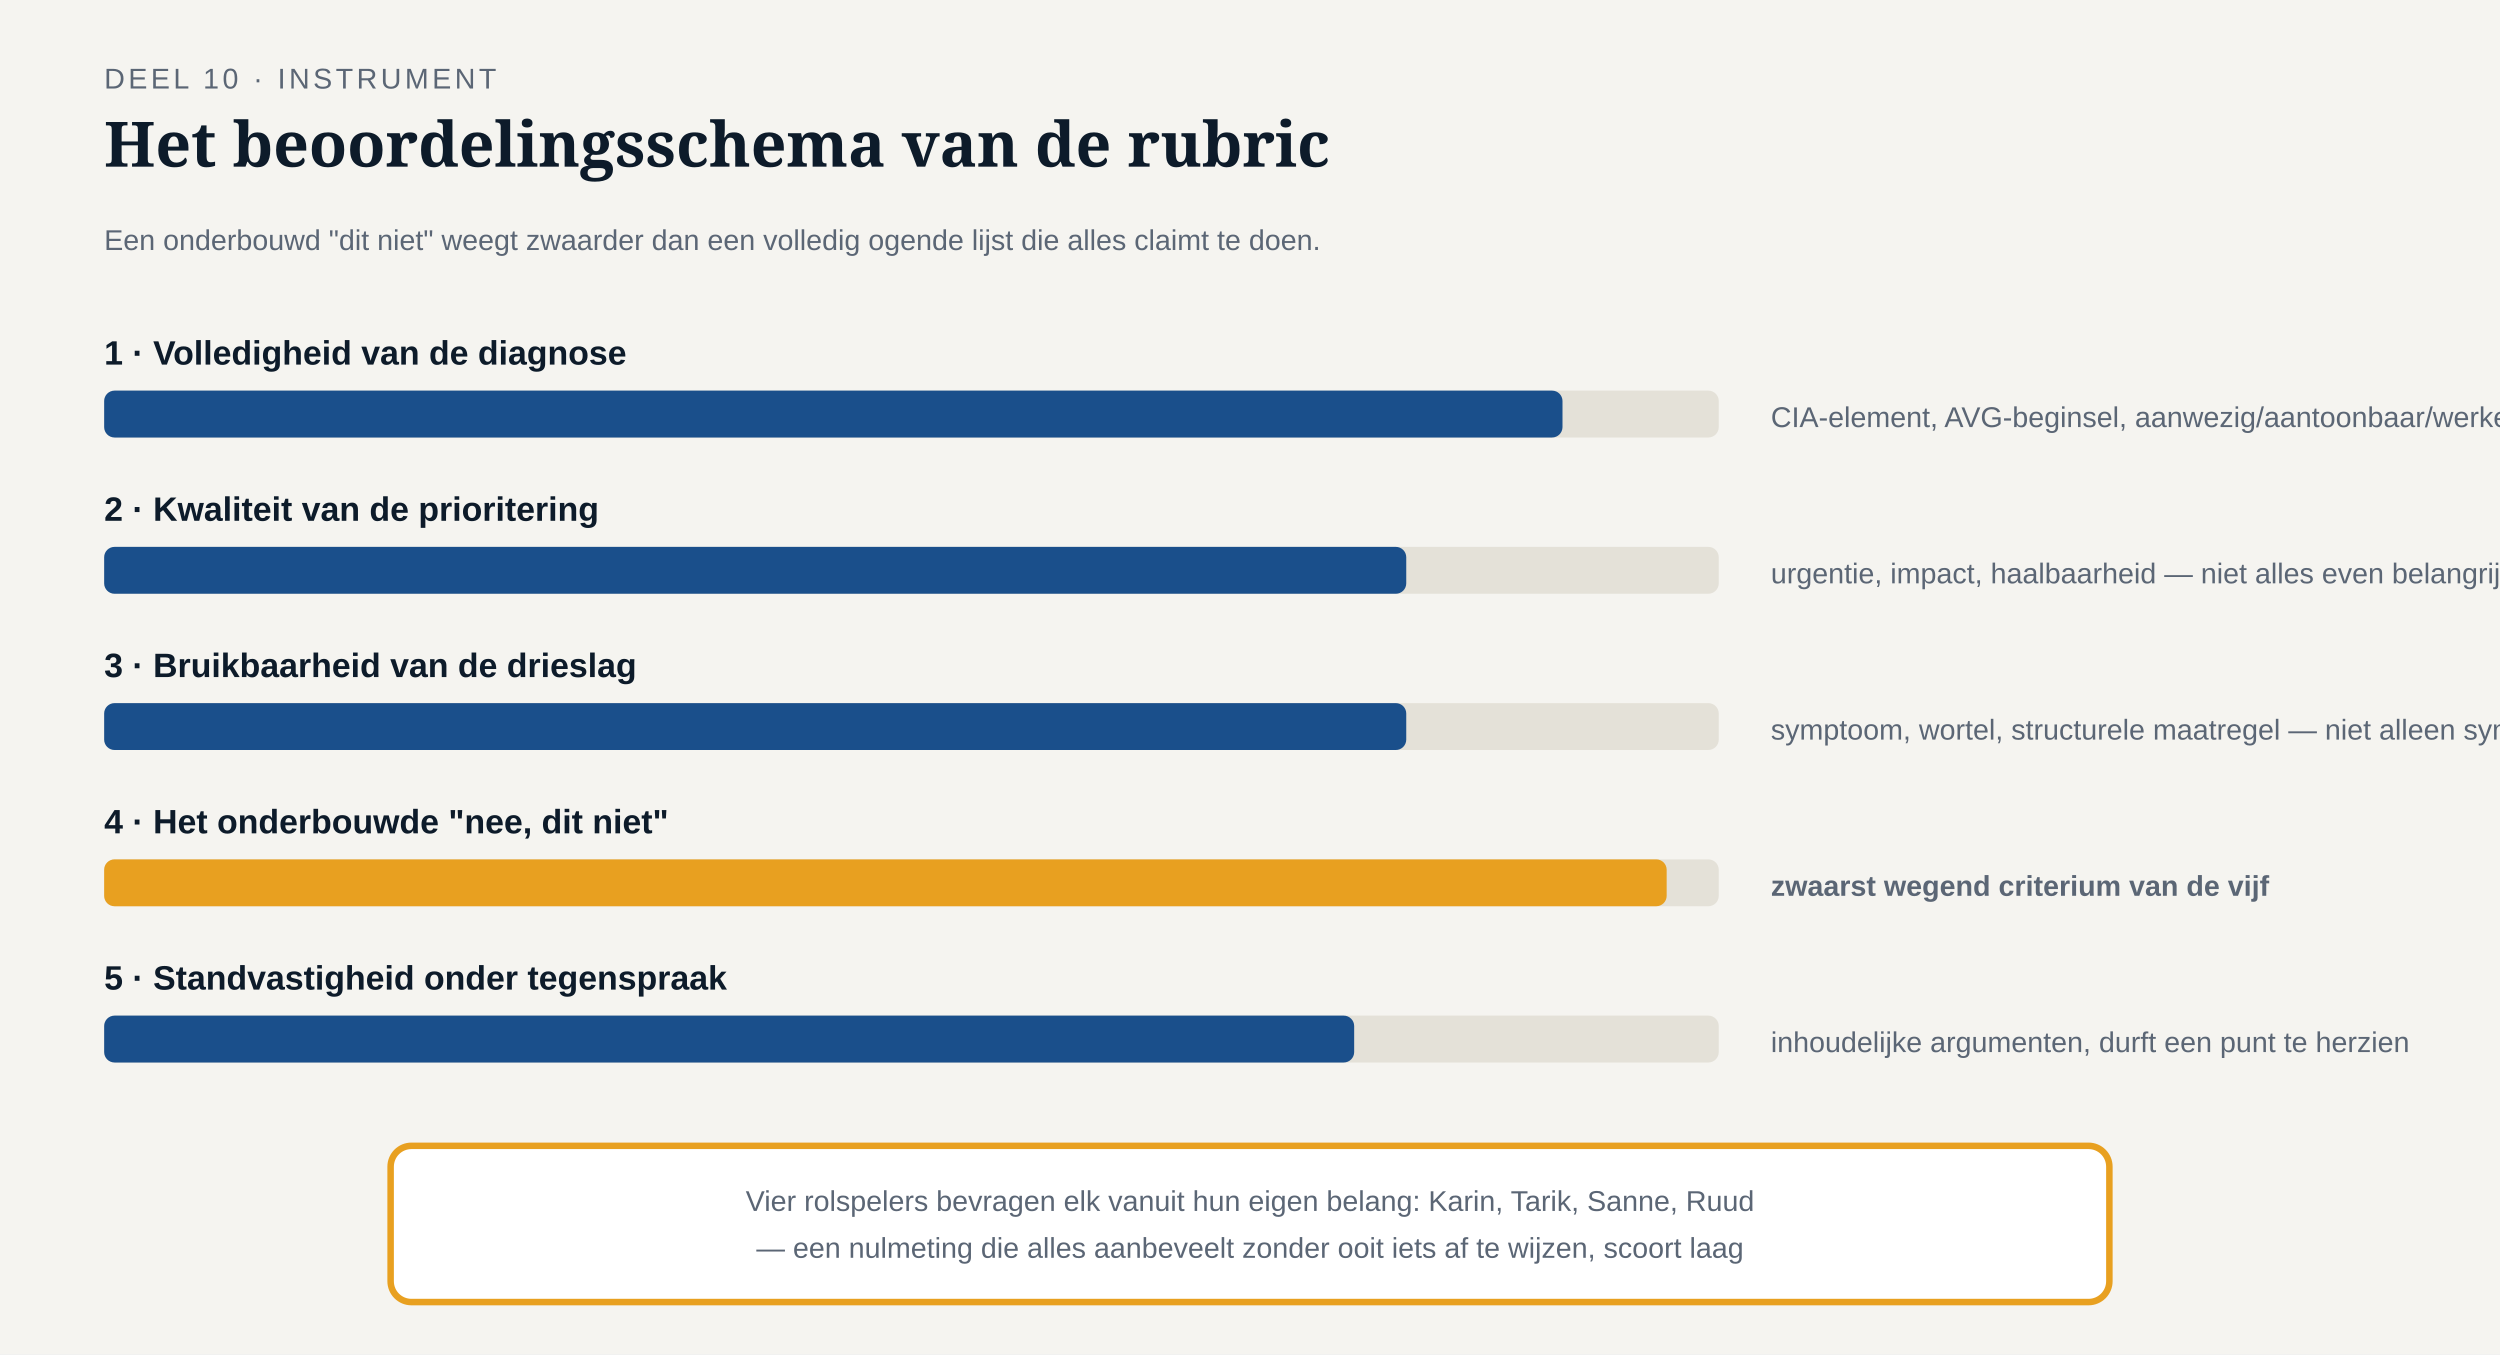
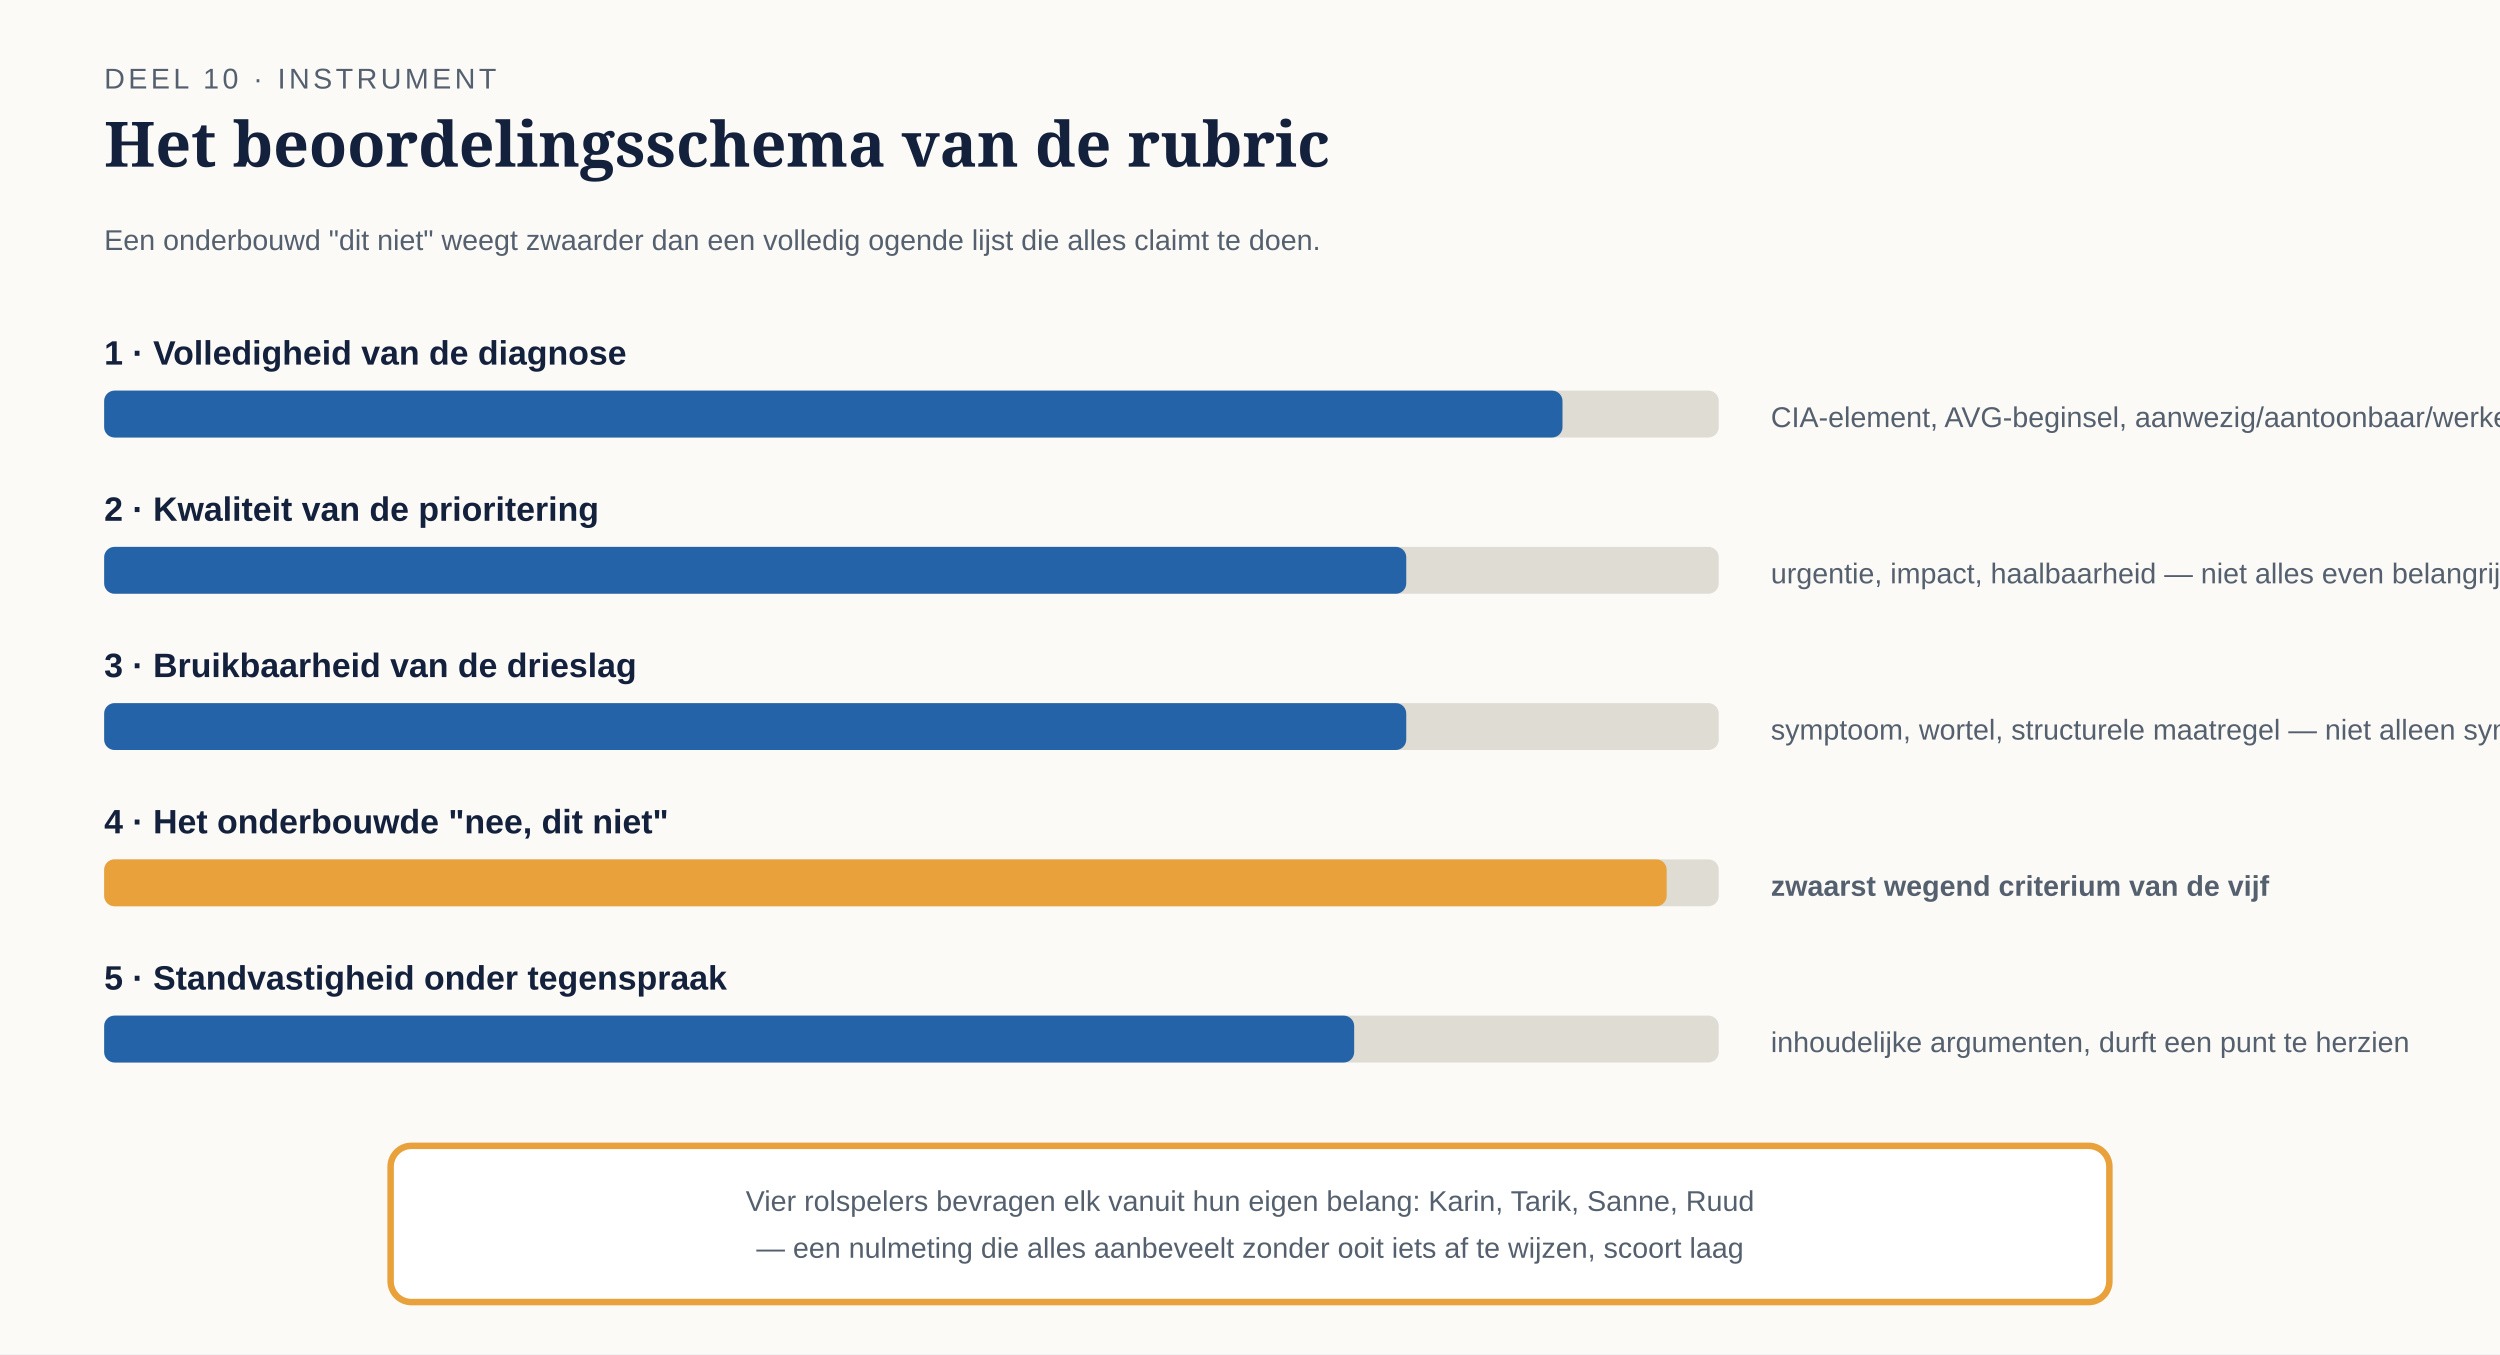
<svg xmlns="http://www.w3.org/2000/svg" viewBox="0 0 960 520" font-family="'DM Sans', Arial, sans-serif" width="960" height="520" preserveAspectRatio="xMidYMid meet">
  <defs>
    <style>
-       .paper { fill:#F5F4F0; }
-       .label { font-size:13px; font-weight:700; fill:#0D1B2A; }
-       .sub { font-size:11px; fill:#5B6675; }
-       .title { font-family:'Cormorant Garamond', Georgia, serif; font-size:24px; fill:#0D1B2A; font-weight:600; }
-       .kicker { font-size:11px; fill:#5B6675; letter-spacing:.12em; }
-       .bar { fill:#1A4F8B; }
+       .paper { fill:#FBFAF7; }
+       .label { font-size:13px; font-weight:700; fill:#14213D; }
+       .sub { font-size:11px; fill:#55606F; }
+       .title { font-family:'Cormorant Garamond', Georgia, serif; font-size:24px; fill:#14213D; font-weight:600; }
+       .kicker { font-size:11px; fill:#55606F; letter-spacing:.12em; }
+       .bar { fill:#2563A8; }
    </style>
  </defs>
  <rect width="960" height="520" class="paper" />
  <text x="40" y="34" class="kicker">DEEL 10 · INSTRUMENT</text>
  <text x="40" y="64" class="title">Het beoordelingsschema van de rubric</text>
  <text x="40" y="96" class="sub">Een onderbouwd "dit niet" weegt zwaarder dan een volledig ogende lijst die alles claimt te doen.</text>
  <g>
    <text x="40" y="140" class="label" font-size="12">1 · Volledigheid van de diagnose</text>
-     <rect x="40" y="150" width="620" height="18" rx="4" fill="#E4E1D8" />
+     <rect x="40" y="150" width="620" height="18" rx="4" fill="#DFDCD3" />
    <rect x="40" y="150" width="560" height="18" rx="4" class="bar" />
    <text x="680" y="164" class="sub">CIA-element, AVG-beginsel, aanwezig/aantoonbaar/werkend</text>
  </g>
  <g>
    <text x="40" y="200" class="label" font-size="12">2 · Kwaliteit van de prioritering</text>
-     <rect x="40" y="210" width="620" height="18" rx="4" fill="#E4E1D8" />
+     <rect x="40" y="210" width="620" height="18" rx="4" fill="#DFDCD3" />
    <rect x="40" y="210" width="500" height="18" rx="4" class="bar" />
    <text x="680" y="224" class="sub">urgentie, impact, haalbaarheid — niet alles even belangrijk</text>
  </g>
  <g>
    <text x="40" y="260" class="label" font-size="12">3 · Bruikbaarheid van de drieslag</text>
-     <rect x="40" y="270" width="620" height="18" rx="4" fill="#E4E1D8" />
+     <rect x="40" y="270" width="620" height="18" rx="4" fill="#DFDCD3" />
    <rect x="40" y="270" width="500" height="18" rx="4" class="bar" />
    <text x="680" y="284" class="sub">symptoom, wortel, structurele maatregel — niet alleen symptoom</text>
  </g>
  <g>
-     <text x="40" y="320" class="label" font-size="12" fill="#8A5A0E">4 · Het onderbouwde "nee, dit niet"</text>
-     <rect x="40" y="330" width="620" height="18" rx="4" fill="#E4E1D8" />
-     <rect x="40" y="330" width="600" height="18" rx="4" fill="#E8A020" />
-     <text x="680" y="344" class="sub" fill="#8A5A0E" font-weight="700">zwaarst wegend criterium van de vijf</text>
+     <text x="40" y="320" class="label" font-size="12" fill="#9A5F0D">4 · Het onderbouwde "nee, dit niet"</text>
+     <rect x="40" y="330" width="620" height="18" rx="4" fill="#DFDCD3" />
+     <rect x="40" y="330" width="600" height="18" rx="4" fill="#E9A13B" />
+     <text x="680" y="344" class="sub" fill="#9A5F0D" font-weight="700">zwaarst wegend criterium van de vijf</text>
  </g>
  <g>
    <text x="40" y="380" class="label" font-size="12">5 · Standvastigheid onder tegenspraak</text>
-     <rect x="40" y="390" width="620" height="18" rx="4" fill="#E4E1D8" />
+     <rect x="40" y="390" width="620" height="18" rx="4" fill="#DFDCD3" />
    <rect x="40" y="390" width="480" height="18" rx="4" class="bar" />
    <text x="680" y="404" class="sub">inhoudelijke argumenten, durft een punt te herzien</text>
  </g>
-   <rect x="150" y="440" width="660" height="60" rx="8" fill="#FFFFFF" stroke="#E8A020" stroke-width="2.5" />
-   <text x="480" y="465" text-anchor="middle" class="sub" fill="#8A5A0E">Vier rolspelers bevragen elk vanuit hun eigen belang: Karin, Tarik, Sanne, Ruud</text>
+   <rect x="150" y="440" width="660" height="60" rx="8" fill="#FFFFFF" stroke="#E9A13B" stroke-width="2.5" />
+   <text x="480" y="465" text-anchor="middle" class="sub" fill="#9A5F0D">Vier rolspelers bevragen elk vanuit hun eigen belang: Karin, Tarik, Sanne, Ruud</text>
  <text x="480" y="483" text-anchor="middle" class="sub">— een nulmeting die alles aanbeveelt zonder ooit iets af te wijzen, scoort laag</text>
</svg>
